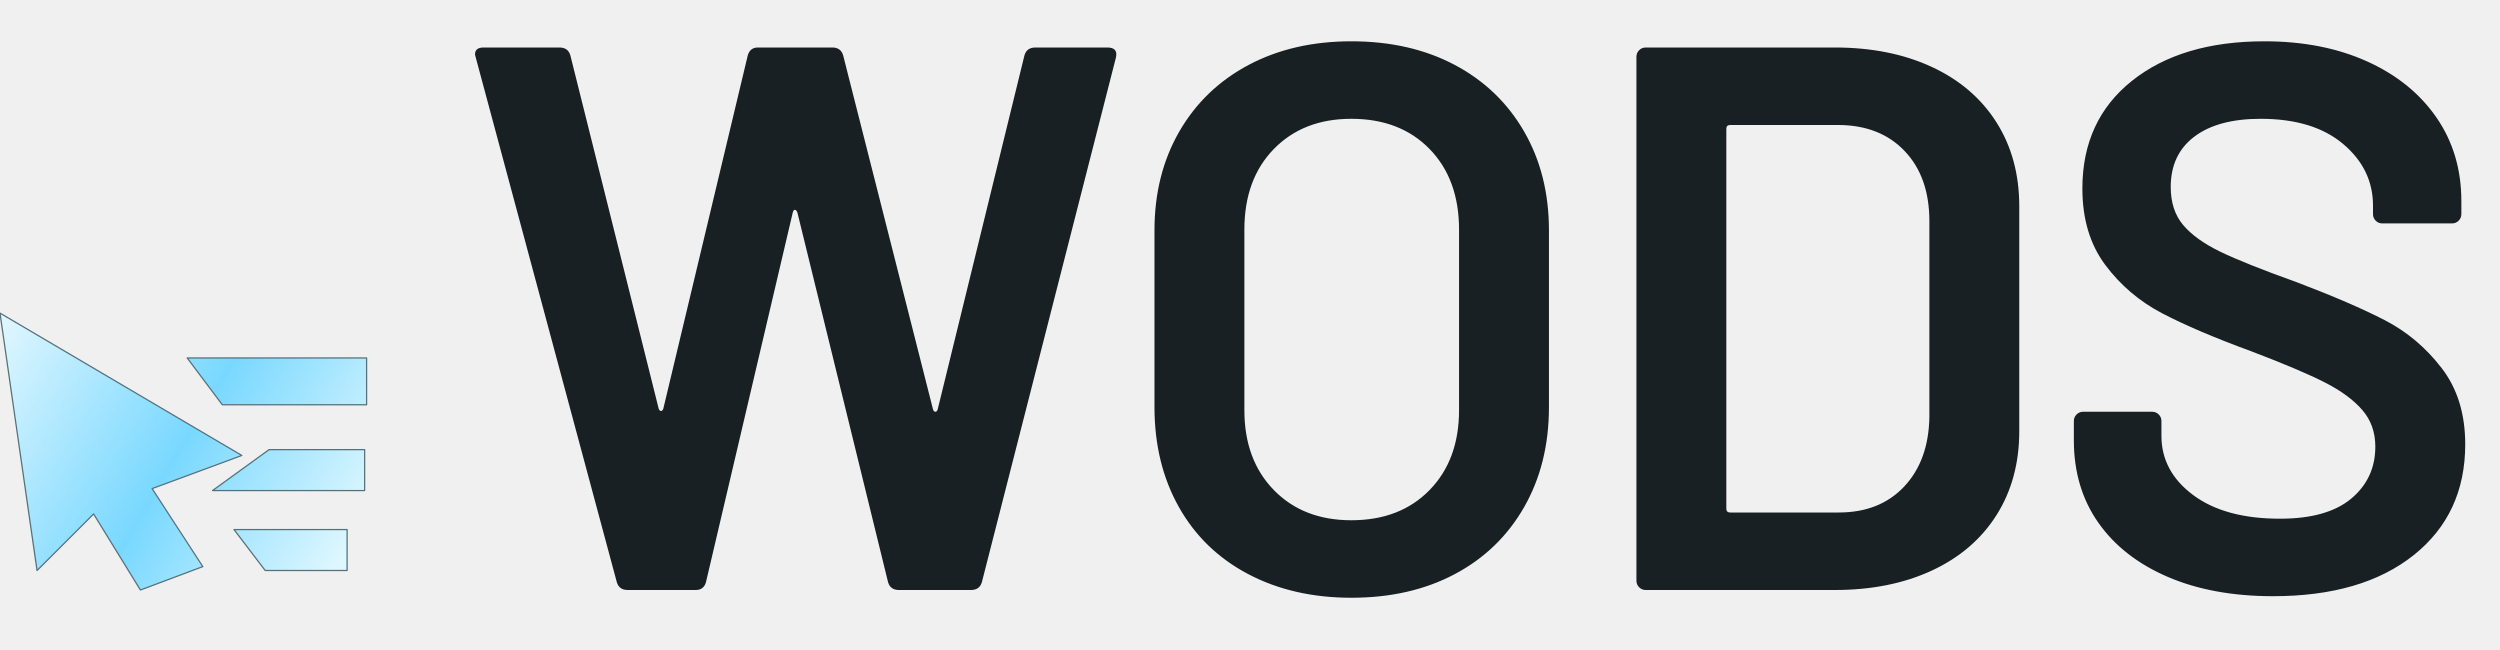
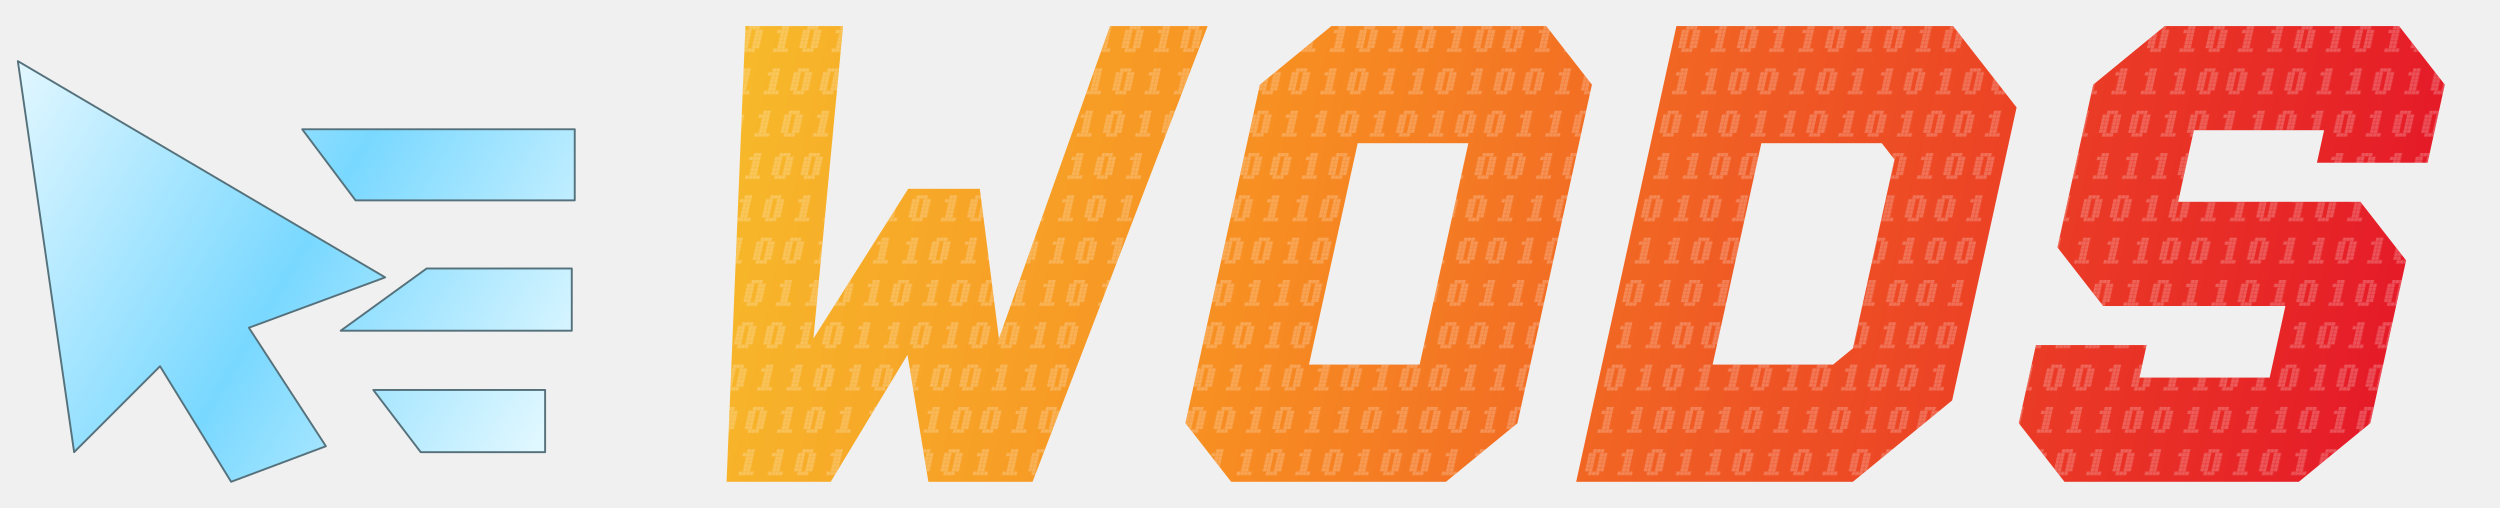
- <svg xmlns="http://www.w3.org/2000/svg" width="1000" height="260" viewBox="0 0 1000 260" fill="none">
+ <svg xmlns="http://www.w3.org/2000/svg" width="768" height="156" viewBox="0 0 768 156" fill="none">
  <defs>
    <linearGradient id="wods-original" x1="18" y1="20" x2="210" y2="134" gradientUnits="userSpaceOnUse">
-       <stop offset="0" stop-color="#E9F9FF" />
-       <stop offset=".55" stop-color="#79D8FF" />
-       <stop offset="1" stop-color="#DFF7FF" />
+       <stop offset="0" stop-color="#e9f9ff" />
+       <stop offset=".55" stop-color="#79d8ff" />
+       <stop offset="1" stop-color="#dff7ff" />
    </linearGradient>
+     <linearGradient id="wods-lettering" x1="0" y1="70" x2="526" y2="70" gradientUnits="userSpaceOnUse">
+       <stop offset="0" stop-color="#f7b92b" />
+       <stop offset=".34" stop-color="#f78c22" />
+       <stop offset=".66" stop-color="#ee5124" />
+       <stop offset="1" stop-color="#e51b28" />
+     </linearGradient>
+     <pattern id="wods-binary" width="144" height="26" patternUnits="userSpaceOnUse">
+       <path fill="#fff" fill-opacity=".23" d="M1.15 0.00h1.05v1.05h-1.05zM2.30 0.00h1.05v1.05h-1.05zM3.45 0.00h1.05v1.05h-1.05zM0.00 1.15h1.05v1.05h-1.05zM1.15 1.15h1.05v1.05h-1.05zM3.45 1.15h1.05v1.05h-1.05zM4.60 1.15h1.05v1.05h-1.05zM0.00 2.30h1.05v1.05h-1.05zM1.15 2.30h1.05v1.05h-1.05zM3.45 2.30h1.05v1.05h-1.05zM4.60 2.30h1.05v1.05h-1.05zM0.00 3.45h1.05v1.05h-1.05zM1.15 3.45h1.05v1.05h-1.05zM3.45 3.45h1.05v1.05h-1.05zM4.60 3.45h1.05v1.05h-1.05zM0.00 4.60h1.05v1.05h-1.05zM1.15 4.60h1.05v1.05h-1.05zM3.45 4.60h1.05v1.05h-1.05zM4.60 4.60h1.05v1.05h-1.05zM0.00 5.75h1.05v1.05h-1.05zM1.15 5.75h1.05v1.05h-1.05zM3.45 5.75h1.05v1.05h-1.05zM4.60 5.75h1.05v1.05h-1.05zM1.15 6.90h1.05v1.05h-1.05zM2.30 6.90h1.05v1.05h-1.05zM3.45 6.90h1.05v1.05h-1.05zM11.30 0.00h1.05v1.05h-1.05zM12.45 0.00h1.05v1.05h-1.05zM10.15 1.15h1.05v1.05h-1.05zM11.30 1.15h1.05v1.05h-1.05zM12.45 1.15h1.05v1.05h-1.05zM11.30 2.30h1.05v1.05h-1.05zM12.45 2.30h1.05v1.05h-1.05zM11.30 3.45h1.05v1.05h-1.05zM12.45 3.45h1.05v1.05h-1.05zM11.30 4.60h1.05v1.05h-1.05zM12.45 4.60h1.05v1.05h-1.05zM11.30 5.75h1.05v1.05h-1.05zM12.45 5.75h1.05v1.05h-1.05zM10.15 6.90h1.05v1.05h-1.05zM11.30 6.90h1.05v1.05h-1.05zM12.45 6.90h1.05v1.05h-1.05zM13.60 6.90h1.05v1.05h-1.05zM19.15 0.00h1.05v1.05h-1.05zM20.30 0.00h1.05v1.05h-1.05zM21.45 0.00h1.05v1.05h-1.05zM18.00 1.15h1.05v1.05h-1.05zM19.15 1.15h1.05v1.05h-1.05zM21.45 1.15h1.05v1.05h-1.05zM22.60 1.15h1.05v1.05h-1.05zM18.00 2.30h1.05v1.05h-1.05zM19.15 2.30h1.05v1.05h-1.05zM21.45 2.30h1.05v1.05h-1.05zM22.60 2.30h1.05v1.05h-1.05zM18.00 3.45h1.05v1.05h-1.05zM19.15 3.45h1.05v1.05h-1.05zM21.45 3.45h1.05v1.05h-1.05zM22.60 3.45h1.05v1.05h-1.05zM18.00 4.60h1.05v1.05h-1.05zM19.15 4.60h1.05v1.05h-1.05zM21.45 4.60h1.05v1.05h-1.05zM22.60 4.60h1.05v1.05h-1.05zM18.00 5.75h1.05v1.05h-1.05zM19.15 5.75h1.05v1.05h-1.05zM21.45 5.75h1.05v1.05h-1.05zM22.60 5.75h1.05v1.05h-1.05zM19.15 6.90h1.05v1.05h-1.05zM20.30 6.90h1.05v1.05h-1.05zM21.45 6.90h1.05v1.05h-1.05zM29.30 0.00h1.05v1.05h-1.05zM30.45 0.00h1.05v1.05h-1.05zM28.15 1.15h1.05v1.05h-1.05zM29.30 1.15h1.05v1.05h-1.05zM30.45 1.15h1.05v1.05h-1.05zM29.30 2.30h1.05v1.05h-1.05zM30.45 2.30h1.05v1.05h-1.05zM29.30 3.45h1.05v1.05h-1.05zM30.45 3.45h1.05v1.05h-1.05zM29.30 4.60h1.05v1.05h-1.05zM30.45 4.60h1.05v1.05h-1.05zM29.30 5.75h1.05v1.05h-1.05zM30.45 5.75h1.05v1.05h-1.05zM28.15 6.90h1.05v1.05h-1.05zM29.30 6.90h1.05v1.05h-1.05zM30.45 6.90h1.05v1.05h-1.05zM31.60 6.90h1.05v1.05h-1.05zM38.30 0.00h1.05v1.05h-1.05zM39.45 0.00h1.05v1.05h-1.05zM37.15 1.15h1.05v1.05h-1.05zM38.30 1.15h1.05v1.05h-1.05zM39.45 1.15h1.05v1.05h-1.05zM38.30 2.30h1.05v1.05h-1.05zM39.45 2.30h1.05v1.05h-1.05zM38.30 3.45h1.05v1.05h-1.05zM39.45 3.45h1.05v1.05h-1.05zM38.30 4.60h1.05v1.05h-1.05zM39.45 4.60h1.05v1.05h-1.05zM38.30 5.75h1.05v1.05h-1.05zM39.45 5.75h1.05v1.05h-1.05zM37.15 6.90h1.05v1.05h-1.05zM38.30 6.90h1.05v1.05h-1.05zM39.45 6.90h1.05v1.05h-1.05zM40.60 6.90h1.05v1.05h-1.05zM46.15 0.00h1.05v1.05h-1.05zM47.30 0.00h1.05v1.05h-1.05zM48.45 0.00h1.05v1.05h-1.05zM45.00 1.15h1.05v1.05h-1.05zM46.15 1.15h1.05v1.05h-1.05zM48.45 1.15h1.05v1.05h-1.05zM49.60 1.15h1.05v1.05h-1.05zM45.00 2.30h1.05v1.05h-1.05zM46.15 2.30h1.05v1.05h-1.05zM48.45 2.30h1.05v1.05h-1.05zM49.60 2.30h1.05v1.05h-1.05zM45.00 3.45h1.05v1.05h-1.05zM46.15 3.45h1.05v1.05h-1.05zM48.45 3.45h1.05v1.05h-1.05zM49.60 3.45h1.05v1.05h-1.05zM45.00 4.60h1.05v1.05h-1.05zM46.15 4.60h1.05v1.05h-1.05zM48.45 4.60h1.05v1.05h-1.05zM49.60 4.60h1.05v1.05h-1.05zM45.00 5.75h1.05v1.05h-1.05zM46.15 5.75h1.05v1.05h-1.05zM48.45 5.75h1.05v1.05h-1.05zM49.60 5.75h1.05v1.05h-1.05zM46.15 6.90h1.05v1.05h-1.05zM47.30 6.90h1.05v1.05h-1.05zM48.45 6.90h1.05v1.05h-1.05zM56.30 0.00h1.05v1.05h-1.05zM57.45 0.00h1.05v1.05h-1.05zM55.15 1.15h1.05v1.05h-1.05zM56.30 1.15h1.05v1.05h-1.05zM57.45 1.15h1.05v1.05h-1.05zM56.30 2.30h1.05v1.05h-1.05zM57.45 2.30h1.05v1.05h-1.05zM56.30 3.45h1.05v1.05h-1.05zM57.45 3.45h1.05v1.05h-1.05zM56.30 4.60h1.05v1.05h-1.05zM57.45 4.60h1.05v1.05h-1.05zM56.30 5.75h1.05v1.05h-1.05zM57.45 5.75h1.05v1.05h-1.05zM55.15 6.90h1.05v1.05h-1.05zM56.30 6.90h1.05v1.05h-1.05zM57.45 6.90h1.05v1.05h-1.05zM58.60 6.90h1.05v1.05h-1.05zM64.15 0.00h1.05v1.05h-1.05zM65.30 0.00h1.05v1.05h-1.05zM66.45 0.00h1.05v1.05h-1.05zM63.00 1.15h1.05v1.05h-1.05zM64.15 1.15h1.05v1.05h-1.05zM66.45 1.15h1.05v1.05h-1.05zM67.60 1.15h1.05v1.05h-1.05zM63.00 2.30h1.05v1.05h-1.05zM64.15 2.30h1.05v1.05h-1.05zM66.45 2.30h1.05v1.05h-1.05zM67.60 2.30h1.05v1.05h-1.05zM63.00 3.45h1.05v1.05h-1.05zM64.15 3.45h1.05v1.05h-1.05zM66.45 3.45h1.05v1.05h-1.05zM67.60 3.45h1.05v1.05h-1.05zM63.00 4.60h1.05v1.05h-1.05zM64.15 4.60h1.05v1.05h-1.05zM66.45 4.60h1.05v1.05h-1.05zM67.60 4.60h1.05v1.05h-1.05zM63.00 5.75h1.05v1.05h-1.05zM64.15 5.75h1.05v1.05h-1.05zM66.45 5.75h1.05v1.05h-1.05zM67.60 5.75h1.05v1.05h-1.05zM64.15 6.90h1.05v1.05h-1.05zM65.30 6.90h1.05v1.05h-1.05zM66.45 6.90h1.05v1.05h-1.05zM74.30 0.00h1.05v1.05h-1.05zM75.45 0.00h1.05v1.05h-1.05zM73.15 1.15h1.05v1.05h-1.05zM74.30 1.15h1.05v1.05h-1.05zM75.45 1.15h1.05v1.05h-1.05zM74.30 2.30h1.05v1.05h-1.05zM75.45 2.30h1.05v1.05h-1.05zM74.30 3.45h1.05v1.05h-1.05zM75.45 3.45h1.05v1.05h-1.05zM74.30 4.60h1.05v1.05h-1.05zM75.45 4.60h1.05v1.05h-1.05zM74.30 5.75h1.05v1.05h-1.05zM75.45 5.75h1.05v1.05h-1.05zM73.15 6.90h1.05v1.05h-1.05zM74.30 6.90h1.05v1.05h-1.05zM75.45 6.90h1.05v1.05h-1.05zM76.60 6.90h1.05v1.05h-1.05zM82.15 0.00h1.05v1.05h-1.05zM83.30 0.00h1.05v1.05h-1.05zM84.45 0.00h1.05v1.05h-1.05zM81.00 1.15h1.05v1.05h-1.05zM82.15 1.15h1.05v1.05h-1.05zM84.45 1.15h1.05v1.05h-1.05zM85.60 1.15h1.05v1.05h-1.05zM81.00 2.30h1.05v1.05h-1.05zM82.15 2.30h1.05v1.05h-1.05zM84.45 2.30h1.05v1.05h-1.05zM85.60 2.30h1.05v1.05h-1.05zM81.00 3.45h1.05v1.05h-1.05zM82.15 3.45h1.05v1.05h-1.05zM84.45 3.45h1.05v1.05h-1.05zM85.60 3.45h1.05v1.05h-1.05zM81.00 4.60h1.05v1.05h-1.05zM82.15 4.60h1.05v1.05h-1.05zM84.45 4.60h1.05v1.05h-1.05zM85.60 4.60h1.05v1.05h-1.05zM81.00 5.75h1.05v1.05h-1.05zM82.15 5.75h1.05v1.05h-1.05zM84.45 5.75h1.05v1.05h-1.05zM85.60 5.75h1.05v1.05h-1.05zM82.15 6.90h1.05v1.05h-1.05zM83.30 6.90h1.05v1.05h-1.05zM84.45 6.90h1.05v1.05h-1.05zM91.15 0.00h1.05v1.05h-1.05zM92.30 0.00h1.05v1.05h-1.05zM93.45 0.00h1.05v1.05h-1.05zM90.00 1.15h1.05v1.05h-1.05zM91.15 1.15h1.05v1.05h-1.05zM93.45 1.15h1.05v1.05h-1.05zM94.60 1.15h1.05v1.05h-1.05zM90.00 2.30h1.05v1.05h-1.05zM91.15 2.30h1.05v1.05h-1.05zM93.45 2.30h1.05v1.05h-1.05zM94.60 2.30h1.05v1.05h-1.05zM90.00 3.45h1.05v1.05h-1.05zM91.15 3.45h1.05v1.05h-1.05zM93.45 3.45h1.05v1.05h-1.05zM94.60 3.45h1.05v1.05h-1.05zM90.00 4.60h1.05v1.05h-1.05zM91.15 4.60h1.05v1.05h-1.05zM93.45 4.60h1.05v1.05h-1.05zM94.60 4.60h1.05v1.05h-1.05zM90.00 5.75h1.05v1.05h-1.05zM91.15 5.75h1.05v1.05h-1.05zM93.45 5.75h1.05v1.05h-1.05zM94.60 5.75h1.05v1.05h-1.05zM91.15 6.90h1.05v1.05h-1.05zM92.30 6.90h1.05v1.05h-1.05zM93.45 6.90h1.05v1.05h-1.05zM101.30 0.00h1.05v1.05h-1.05zM102.45 0.00h1.05v1.05h-1.05zM100.15 1.15h1.05v1.05h-1.05zM101.30 1.15h1.05v1.05h-1.05zM102.45 1.15h1.05v1.05h-1.05zM101.30 2.30h1.05v1.05h-1.05zM102.45 2.30h1.05v1.05h-1.05zM101.30 3.45h1.05v1.05h-1.05zM102.45 3.45h1.05v1.05h-1.05zM101.30 4.60h1.05v1.05h-1.05zM102.45 4.60h1.05v1.05h-1.05zM101.30 5.75h1.05v1.05h-1.05zM102.45 5.75h1.05v1.05h-1.05zM100.15 6.90h1.05v1.05h-1.05zM101.30 6.90h1.05v1.05h-1.05zM102.45 6.90h1.05v1.05h-1.05zM103.60 6.90h1.05v1.05h-1.05zM110.30 0.00h1.05v1.05h-1.05zM111.45 0.00h1.05v1.05h-1.05zM109.15 1.15h1.05v1.05h-1.05zM110.30 1.15h1.05v1.05h-1.05zM111.45 1.15h1.05v1.05h-1.05zM110.30 2.30h1.05v1.05h-1.05zM111.45 2.30h1.05v1.05h-1.05zM110.30 3.45h1.05v1.05h-1.05zM111.45 3.45h1.05v1.05h-1.05zM110.30 4.60h1.05v1.05h-1.05zM111.45 4.60h1.05v1.05h-1.05zM110.30 5.75h1.05v1.05h-1.05zM111.45 5.75h1.05v1.05h-1.05zM109.15 6.90h1.05v1.05h-1.05zM110.30 6.90h1.05v1.05h-1.05zM111.45 6.90h1.05v1.05h-1.05zM112.60 6.90h1.05v1.05h-1.05zM118.15 0.00h1.05v1.05h-1.05zM119.30 0.00h1.05v1.05h-1.05zM120.45 0.00h1.05v1.05h-1.05zM117.00 1.15h1.05v1.05h-1.05zM118.15 1.15h1.05v1.05h-1.05zM120.45 1.15h1.05v1.05h-1.05zM121.60 1.15h1.05v1.05h-1.05zM117.00 2.30h1.05v1.05h-1.05zM118.15 2.30h1.05v1.05h-1.05zM120.45 2.30h1.05v1.05h-1.05zM121.60 2.30h1.05v1.05h-1.05zM117.00 3.45h1.05v1.05h-1.05zM118.15 3.45h1.05v1.05h-1.05zM120.45 3.45h1.05v1.05h-1.05zM121.60 3.45h1.05v1.05h-1.05zM117.00 4.60h1.05v1.05h-1.05zM118.15 4.60h1.05v1.05h-1.05zM120.45 4.60h1.05v1.05h-1.05zM121.60 4.60h1.05v1.05h-1.05zM117.00 5.75h1.05v1.05h-1.05zM118.15 5.75h1.05v1.05h-1.05zM120.45 5.75h1.05v1.05h-1.05zM121.60 5.75h1.05v1.05h-1.05zM118.15 6.90h1.05v1.05h-1.05zM119.30 6.90h1.05v1.05h-1.05zM120.45 6.90h1.05v1.05h-1.05zM128.30 0.00h1.05v1.05h-1.05zM129.45 0.00h1.05v1.05h-1.05zM127.15 1.15h1.05v1.05h-1.05zM128.30 1.15h1.05v1.05h-1.05zM129.45 1.15h1.05v1.05h-1.05zM128.30 2.30h1.05v1.05h-1.05zM129.45 2.30h1.05v1.05h-1.05zM128.30 3.45h1.05v1.05h-1.05zM129.45 3.45h1.05v1.05h-1.05zM128.30 4.60h1.05v1.05h-1.05zM129.45 4.60h1.05v1.05h-1.05zM128.30 5.75h1.05v1.05h-1.05zM129.45 5.75h1.05v1.05h-1.05zM127.15 6.90h1.05v1.05h-1.05zM128.30 6.90h1.05v1.05h-1.05zM129.45 6.90h1.05v1.05h-1.05zM130.60 6.90h1.05v1.05h-1.05zM136.15 0.00h1.05v1.05h-1.05zM137.30 0.00h1.05v1.05h-1.05zM138.45 0.00h1.05v1.05h-1.05zM135.00 1.15h1.05v1.05h-1.05zM136.15 1.15h1.05v1.05h-1.05zM138.45 1.15h1.05v1.05h-1.05zM139.60 1.15h1.05v1.05h-1.05zM135.00 2.30h1.05v1.05h-1.05zM136.15 2.30h1.05v1.05h-1.05zM138.45 2.30h1.05v1.05h-1.05zM139.60 2.30h1.05v1.05h-1.05zM135.00 3.45h1.05v1.05h-1.05zM136.15 3.45h1.05v1.05h-1.05zM138.45 3.45h1.05v1.05h-1.05zM139.60 3.45h1.05v1.05h-1.05zM135.00 4.60h1.05v1.05h-1.05zM136.15 4.60h1.05v1.05h-1.05zM138.45 4.60h1.05v1.05h-1.05zM139.60 4.60h1.05v1.05h-1.05zM135.00 5.75h1.05v1.05h-1.05zM136.15 5.75h1.05v1.05h-1.05zM138.45 5.75h1.05v1.05h-1.05zM139.60 5.75h1.05v1.05h-1.05zM136.15 6.90h1.05v1.05h-1.05zM137.30 6.90h1.05v1.05h-1.05zM138.45 6.90h1.05v1.05h-1.05zM2.30 13.00h1.05v1.05h-1.05zM3.45 13.00h1.05v1.05h-1.05zM1.15 14.15h1.05v1.05h-1.05zM2.30 14.15h1.05v1.05h-1.05zM3.45 14.15h1.05v1.05h-1.05zM2.30 15.30h1.05v1.05h-1.05zM3.45 15.30h1.05v1.05h-1.05zM2.30 16.45h1.05v1.05h-1.05zM3.45 16.45h1.05v1.05h-1.05zM2.30 17.60h1.05v1.05h-1.05zM3.45 17.60h1.05v1.05h-1.05zM2.30 18.75h1.05v1.05h-1.05zM3.45 18.75h1.05v1.05h-1.05zM1.15 19.90h1.05v1.05h-1.05zM2.30 19.90h1.05v1.05h-1.05zM3.45 19.90h1.05v1.05h-1.05zM4.60 19.90h1.05v1.05h-1.05zM11.30 13.00h1.05v1.05h-1.05zM12.45 13.00h1.05v1.05h-1.05zM10.15 14.15h1.05v1.05h-1.05zM11.30 14.15h1.05v1.05h-1.05zM12.45 14.15h1.05v1.05h-1.05zM11.30 15.30h1.05v1.05h-1.05zM12.45 15.30h1.05v1.05h-1.05zM11.30 16.45h1.05v1.05h-1.05zM12.45 16.45h1.05v1.05h-1.05zM11.30 17.60h1.05v1.05h-1.05zM12.45 17.60h1.05v1.05h-1.05zM11.30 18.75h1.05v1.05h-1.05zM12.45 18.75h1.05v1.05h-1.05zM10.15 19.90h1.05v1.05h-1.05zM11.30 19.90h1.05v1.05h-1.05zM12.45 19.90h1.05v1.05h-1.05zM13.60 19.90h1.05v1.05h-1.05zM19.15 13.00h1.05v1.05h-1.05zM20.30 13.00h1.05v1.05h-1.05zM21.45 13.00h1.05v1.05h-1.05zM18.00 14.15h1.05v1.05h-1.05zM19.15 14.15h1.05v1.05h-1.05zM21.45 14.15h1.05v1.05h-1.05zM22.60 14.15h1.05v1.05h-1.05zM18.00 15.30h1.05v1.05h-1.05zM19.15 15.30h1.05v1.05h-1.05zM21.45 15.30h1.05v1.05h-1.05zM22.60 15.30h1.05v1.05h-1.05zM18.00 16.45h1.05v1.05h-1.05zM19.15 16.45h1.05v1.05h-1.05zM21.45 16.45h1.05v1.05h-1.05zM22.60 16.45h1.05v1.05h-1.05zM18.00 17.60h1.05v1.05h-1.05zM19.15 17.60h1.05v1.05h-1.05zM21.45 17.60h1.05v1.05h-1.05zM22.60 17.60h1.05v1.05h-1.05zM18.00 18.75h1.05v1.05h-1.05zM19.15 18.75h1.05v1.05h-1.05zM21.45 18.75h1.05v1.05h-1.05zM22.60 18.75h1.05v1.05h-1.05zM19.15 19.90h1.05v1.05h-1.05zM20.30 19.90h1.05v1.05h-1.05zM21.45 19.90h1.05v1.05h-1.05zM28.15 13.00h1.05v1.05h-1.05zM29.30 13.00h1.05v1.05h-1.05zM30.45 13.00h1.05v1.05h-1.05zM27.00 14.15h1.05v1.05h-1.05zM28.15 14.15h1.05v1.05h-1.05zM30.45 14.15h1.05v1.05h-1.05zM31.60 14.15h1.05v1.05h-1.05zM27.00 15.30h1.05v1.05h-1.05zM28.15 15.30h1.05v1.05h-1.05zM30.45 15.30h1.05v1.05h-1.05zM31.60 15.30h1.05v1.05h-1.05zM27.00 16.45h1.05v1.05h-1.05zM28.15 16.45h1.05v1.05h-1.05zM30.45 16.45h1.05v1.05h-1.05zM31.60 16.45h1.05v1.05h-1.05zM27.00 17.60h1.05v1.05h-1.05zM28.15 17.60h1.05v1.05h-1.05zM30.45 17.60h1.05v1.05h-1.05zM31.60 17.60h1.05v1.05h-1.05zM27.00 18.75h1.05v1.05h-1.05zM28.15 18.75h1.05v1.05h-1.05zM30.45 18.75h1.05v1.05h-1.05zM31.60 18.75h1.05v1.05h-1.05zM28.15 19.90h1.05v1.05h-1.05zM29.30 19.90h1.05v1.05h-1.05zM30.45 19.90h1.05v1.05h-1.05zM38.30 13.00h1.05v1.05h-1.05zM39.45 13.00h1.05v1.05h-1.05zM37.15 14.15h1.05v1.05h-1.05zM38.30 14.15h1.05v1.05h-1.05zM39.45 14.15h1.05v1.05h-1.05zM38.30 15.30h1.05v1.05h-1.05zM39.45 15.30h1.05v1.05h-1.05zM38.30 16.45h1.05v1.05h-1.05zM39.45 16.45h1.05v1.05h-1.05zM38.30 17.60h1.05v1.05h-1.05zM39.45 17.60h1.05v1.05h-1.05zM38.30 18.75h1.05v1.05h-1.05zM39.45 18.75h1.05v1.05h-1.05zM37.15 19.90h1.05v1.05h-1.05zM38.30 19.90h1.05v1.05h-1.05zM39.45 19.90h1.05v1.05h-1.05zM40.60 19.90h1.05v1.05h-1.05zM46.15 13.00h1.05v1.05h-1.05zM47.30 13.00h1.05v1.05h-1.05zM48.45 13.00h1.05v1.05h-1.05zM45.00 14.15h1.05v1.05h-1.05zM46.15 14.15h1.05v1.05h-1.05zM48.45 14.15h1.05v1.05h-1.05zM49.60 14.15h1.05v1.05h-1.05zM45.00 15.30h1.05v1.05h-1.05zM46.15 15.30h1.05v1.05h-1.05zM48.45 15.30h1.05v1.05h-1.05zM49.60 15.30h1.05v1.05h-1.05zM45.00 16.45h1.05v1.05h-1.05zM46.15 16.45h1.05v1.05h-1.05zM48.45 16.45h1.05v1.05h-1.05zM49.60 16.45h1.05v1.05h-1.05zM45.00 17.60h1.05v1.05h-1.05zM46.15 17.60h1.05v1.05h-1.05zM48.45 17.60h1.05v1.05h-1.05zM49.60 17.60h1.05v1.05h-1.05zM45.00 18.75h1.05v1.05h-1.05zM46.15 18.75h1.05v1.05h-1.05zM48.45 18.75h1.05v1.05h-1.05zM49.60 18.75h1.05v1.05h-1.05zM46.15 19.90h1.05v1.05h-1.05zM47.30 19.90h1.05v1.05h-1.05zM48.45 19.90h1.05v1.05h-1.05zM56.30 13.00h1.05v1.05h-1.05zM57.45 13.00h1.05v1.05h-1.05zM55.15 14.15h1.05v1.05h-1.05zM56.30 14.15h1.05v1.05h-1.05zM57.45 14.15h1.05v1.05h-1.05zM56.30 15.30h1.05v1.05h-1.05zM57.45 15.30h1.05v1.05h-1.05zM56.30 16.45h1.05v1.05h-1.05zM57.45 16.45h1.05v1.05h-1.05zM56.30 17.60h1.05v1.05h-1.05zM57.45 17.60h1.05v1.05h-1.05zM56.30 18.75h1.05v1.05h-1.05zM57.45 18.75h1.05v1.05h-1.05zM55.15 19.90h1.05v1.05h-1.05zM56.30 19.90h1.05v1.05h-1.05zM57.45 19.90h1.05v1.05h-1.05zM58.60 19.90h1.05v1.05h-1.05zM65.30 13.00h1.05v1.05h-1.05zM66.45 13.00h1.05v1.05h-1.05zM64.15 14.15h1.05v1.05h-1.05zM65.30 14.15h1.05v1.05h-1.05zM66.45 14.15h1.05v1.05h-1.05zM65.30 15.30h1.05v1.05h-1.05zM66.45 15.30h1.05v1.05h-1.05zM65.30 16.45h1.05v1.05h-1.05zM66.45 16.45h1.05v1.05h-1.05zM65.30 17.60h1.05v1.05h-1.05zM66.45 17.60h1.05v1.05h-1.05zM65.30 18.75h1.05v1.05h-1.05zM66.45 18.75h1.05v1.05h-1.05zM64.15 19.90h1.05v1.05h-1.05zM65.30 19.90h1.05v1.05h-1.05zM66.45 19.90h1.05v1.05h-1.05zM67.60 19.90h1.05v1.05h-1.05zM73.15 13.00h1.05v1.05h-1.05zM74.30 13.00h1.05v1.05h-1.05zM75.45 13.00h1.05v1.05h-1.05zM72.00 14.15h1.05v1.05h-1.05zM73.15 14.15h1.05v1.05h-1.05zM75.45 14.15h1.05v1.05h-1.05zM76.60 14.15h1.05v1.05h-1.05zM72.00 15.30h1.05v1.05h-1.05zM73.15 15.30h1.05v1.05h-1.05zM75.45 15.30h1.05v1.05h-1.05zM76.60 15.30h1.05v1.05h-1.05zM72.00 16.45h1.05v1.05h-1.05zM73.15 16.45h1.05v1.05h-1.05zM75.45 16.45h1.05v1.05h-1.05zM76.60 16.45h1.05v1.05h-1.05zM72.00 17.60h1.05v1.05h-1.05zM73.15 17.60h1.05v1.05h-1.05zM75.45 17.60h1.05v1.05h-1.05zM76.60 17.60h1.05v1.05h-1.05zM72.00 18.75h1.05v1.05h-1.05zM73.15 18.75h1.05v1.05h-1.05zM75.45 18.75h1.05v1.05h-1.05zM76.60 18.75h1.05v1.05h-1.05zM73.15 19.90h1.05v1.05h-1.05zM74.30 19.90h1.05v1.05h-1.05zM75.45 19.90h1.05v1.05h-1.05zM83.30 13.00h1.05v1.05h-1.05zM84.45 13.00h1.05v1.05h-1.05zM82.15 14.15h1.05v1.05h-1.05zM83.30 14.15h1.05v1.05h-1.05zM84.45 14.15h1.05v1.05h-1.05zM83.30 15.30h1.05v1.05h-1.05zM84.45 15.30h1.05v1.05h-1.05zM83.30 16.45h1.05v1.05h-1.05zM84.45 16.45h1.05v1.05h-1.05zM83.30 17.60h1.05v1.05h-1.05zM84.45 17.60h1.05v1.05h-1.05zM83.30 18.75h1.05v1.05h-1.05zM84.45 18.75h1.05v1.05h-1.05zM82.15 19.90h1.05v1.05h-1.05zM83.30 19.90h1.05v1.05h-1.05zM84.45 19.90h1.05v1.05h-1.05zM85.60 19.90h1.05v1.05h-1.05zM91.15 13.00h1.05v1.05h-1.05zM92.30 13.00h1.05v1.05h-1.05zM93.45 13.00h1.05v1.05h-1.05zM90.00 14.15h1.05v1.05h-1.05zM91.15 14.15h1.05v1.05h-1.05zM93.45 14.15h1.05v1.05h-1.05zM94.60 14.15h1.05v1.05h-1.05zM90.00 15.30h1.05v1.05h-1.05zM91.15 15.30h1.05v1.05h-1.05zM93.45 15.30h1.05v1.05h-1.05zM94.60 15.30h1.05v1.05h-1.05zM90.00 16.45h1.05v1.05h-1.05zM91.15 16.45h1.05v1.05h-1.05zM93.45 16.45h1.05v1.05h-1.05zM94.60 16.45h1.05v1.05h-1.05zM90.00 17.60h1.05v1.05h-1.05zM91.15 17.60h1.05v1.05h-1.05zM93.45 17.60h1.05v1.05h-1.05zM94.60 17.60h1.05v1.05h-1.05zM90.00 18.75h1.05v1.05h-1.05zM91.15 18.75h1.05v1.05h-1.05zM93.45 18.75h1.05v1.05h-1.05zM94.60 18.75h1.05v1.05h-1.05zM91.15 19.90h1.05v1.05h-1.05zM92.30 19.90h1.05v1.05h-1.05zM93.45 19.90h1.05v1.05h-1.05zM100.15 13.00h1.05v1.05h-1.05zM101.30 13.00h1.05v1.05h-1.05zM102.45 13.00h1.05v1.05h-1.05zM99.00 14.15h1.05v1.05h-1.05zM100.15 14.15h1.05v1.05h-1.05zM102.45 14.15h1.05v1.05h-1.05zM103.60 14.15h1.05v1.05h-1.05zM99.00 15.30h1.05v1.05h-1.05zM100.15 15.30h1.05v1.05h-1.05zM102.45 15.30h1.05v1.05h-1.05zM103.60 15.30h1.05v1.05h-1.05zM99.00 16.45h1.05v1.05h-1.05zM100.15 16.45h1.05v1.05h-1.05zM102.45 16.45h1.05v1.05h-1.05zM103.60 16.45h1.05v1.05h-1.05zM99.00 17.60h1.05v1.05h-1.05zM100.15 17.60h1.05v1.05h-1.05zM102.45 17.60h1.05v1.05h-1.05zM103.60 17.60h1.05v1.05h-1.05zM99.00 18.75h1.05v1.05h-1.05zM100.15 18.75h1.05v1.05h-1.05zM102.45 18.75h1.05v1.05h-1.05zM103.60 18.75h1.05v1.05h-1.05zM100.15 19.90h1.05v1.05h-1.05zM101.30 19.90h1.05v1.05h-1.05zM102.45 19.90h1.05v1.05h-1.05zM110.30 13.00h1.05v1.05h-1.05zM111.45 13.00h1.05v1.05h-1.05zM109.15 14.15h1.05v1.05h-1.05zM110.30 14.15h1.05v1.05h-1.05zM111.45 14.15h1.05v1.05h-1.05zM110.30 15.30h1.05v1.05h-1.05zM111.45 15.30h1.05v1.05h-1.05zM110.30 16.45h1.05v1.05h-1.05zM111.45 16.45h1.05v1.05h-1.05zM110.30 17.60h1.05v1.05h-1.05zM111.45 17.60h1.05v1.05h-1.05zM110.30 18.75h1.05v1.05h-1.05zM111.45 18.75h1.05v1.05h-1.05zM109.15 19.90h1.05v1.05h-1.05zM110.30 19.90h1.05v1.05h-1.05zM111.45 19.90h1.05v1.05h-1.05zM112.60 19.90h1.05v1.05h-1.05zM118.15 13.00h1.05v1.05h-1.05zM119.30 13.00h1.05v1.05h-1.05zM120.45 13.00h1.05v1.05h-1.05zM117.00 14.15h1.05v1.05h-1.05zM118.15 14.15h1.05v1.05h-1.05zM120.45 14.15h1.05v1.05h-1.05zM121.60 14.15h1.05v1.05h-1.05zM117.00 15.30h1.05v1.05h-1.05zM118.15 15.30h1.05v1.05h-1.05zM120.45 15.30h1.05v1.05h-1.05zM121.60 15.30h1.05v1.05h-1.05zM117.00 16.45h1.05v1.05h-1.05zM118.15 16.45h1.05v1.05h-1.05zM120.45 16.45h1.05v1.05h-1.05zM121.60 16.45h1.05v1.05h-1.05zM117.00 17.60h1.05v1.05h-1.05zM118.15 17.60h1.05v1.05h-1.05zM120.45 17.60h1.05v1.05h-1.05zM121.60 17.60h1.05v1.05h-1.05zM117.00 18.75h1.05v1.05h-1.05zM118.15 18.75h1.05v1.05h-1.05zM120.45 18.75h1.05v1.05h-1.05zM121.60 18.75h1.05v1.05h-1.05zM118.15 19.90h1.05v1.05h-1.05zM119.30 19.90h1.05v1.05h-1.05zM120.45 19.90h1.05v1.05h-1.05zM128.30 13.00h1.05v1.05h-1.05zM129.45 13.00h1.05v1.05h-1.05zM127.15 14.15h1.05v1.05h-1.05zM128.30 14.15h1.05v1.05h-1.05zM129.45 14.15h1.05v1.05h-1.05zM128.30 15.30h1.05v1.05h-1.05zM129.45 15.30h1.05v1.05h-1.05zM128.30 16.45h1.05v1.05h-1.05zM129.45 16.45h1.05v1.05h-1.05zM128.30 17.60h1.05v1.05h-1.05zM129.45 17.60h1.05v1.05h-1.05zM128.30 18.75h1.05v1.05h-1.05zM129.45 18.75h1.05v1.05h-1.05zM127.15 19.90h1.05v1.05h-1.05zM128.30 19.90h1.05v1.05h-1.05zM129.45 19.90h1.05v1.05h-1.05zM130.60 19.90h1.05v1.05h-1.05zM137.30 13.00h1.05v1.05h-1.05zM138.45 13.00h1.05v1.05h-1.05zM136.15 14.15h1.05v1.05h-1.05zM137.30 14.15h1.05v1.05h-1.05zM138.45 14.15h1.05v1.05h-1.05zM137.30 15.30h1.05v1.05h-1.05zM138.45 15.30h1.05v1.05h-1.05zM137.30 16.45h1.05v1.05h-1.05zM138.45 16.45h1.05v1.05h-1.05zM137.30 17.60h1.05v1.05h-1.05zM138.45 17.60h1.05v1.05h-1.05zM137.30 18.75h1.05v1.05h-1.05zM138.45 18.75h1.05v1.05h-1.05zM136.15 19.90h1.05v1.05h-1.05zM137.30 19.90h1.05v1.05h-1.05zM138.45 19.90h1.05v1.05h-1.05zM139.60 19.90h1.05v1.05h-1.05z" />
+     </pattern>
+     <clipPath id="wods-letters">
+       <path fill-rule="evenodd" clip-rule="evenodd" d="M0 0H30L42 96L61 50H83L99 96L112 0H142L119 140H87L72 101L57 140H25Z" />
+       <path fill-rule="evenodd" clip-rule="evenodd" d="M180 0H246L264 18V122L246 140H180L162 122V18ZM196 36V104H230V36Z" />
+       <path fill-rule="evenodd" clip-rule="evenodd" d="M286 0H371L396 25V115L371 140H286ZM320 36V104H357L362 99V41L357 36Z" />
+       <path fill-rule="evenodd" clip-rule="evenodd" d="M436 0H508L526 18V42H492V32H452V54H508L526 72V122L508 140H436L418 122V98H452V108H492V86H436L418 68V18Z" />
+     </clipPath>
  </defs>
-   <g transform="translate(-21.84 111.2) scale(.78)" fill="url(#wods-original)" stroke="#55717B" stroke-width=".65" stroke-linejoin="round">
+   <g transform="translate(-20 2.4) scale(.91)" fill="url(#wods-original)" stroke="#55717b" stroke-width=".65" stroke-linejoin="round">
    <path d="M28 18 152 91 106 108 132 148 100 160 76 121 47 150z" />
    <path d="M124 41h92v24h-74z" />
    <path d="M166 88h49v21h-78z" />
    <path d="M148 129h58v21h-42z" />
  </g>
-   <path transform="translate(182.25 0)" fill="#182024" d="M68.82 236Q65.41 236 64.48 232.90L64.48 232.90L8.06 23.03L7.75 21.79Q7.75 19 11.16 19L11.16 19L41.54 19Q44.95 19 45.88 22.10L45.88 22.10L81.22 163.46Q81.53 164.39 82.15 164.39Q82.77 164.39 83.08 163.46L83.08 163.46L116.87 22.10Q117.80 19 120.90 19L120.90 19L150.66 19Q154.07 19 155 22.10L155 22.10L190.96 163.77Q191.27 164.70 191.89 164.70Q192.51 164.70 192.82 163.77L192.82 163.77L227.54 22.10Q228.47 19 231.88 19L231.88 19L260.71 19Q265.05 19 264.12 23.03L264.12 23.03L210.49 232.90Q209.56 236 206.15 236L206.15 236L177.32 236Q173.91 236 172.98 232.90L172.98 232.90L136.71 85.03Q136.40 84.10 135.78 83.94Q135.16 83.79 134.85 85.03L134.85 85.03L100.13 232.90Q99.20 236 96.10 236L96.10 236L68.82 236ZM358.28 239.10Q335.03 239.10 317.05 229.65Q299.07 220.19 289.31 202.83Q279.54 185.47 279.54 162.84L279.54 162.84L279.54 92.16Q279.54 69.84 289.46 52.63Q299.38 35.43 317.20 25.97Q335.03 16.52 358.28 16.52L358.28 16.52Q381.84 16.52 399.66 25.97Q417.49 35.43 427.41 52.63Q437.33 69.84 437.33 92.16L437.33 92.16L437.33 162.84Q437.33 185.47 427.41 202.83Q417.49 220.19 399.66 229.65Q381.84 239.10 358.28 239.10L358.28 239.10ZM358.28 208.10Q377.81 208.10 389.59 196.01Q401.37 183.92 401.37 164.08L401.37 164.08L401.37 91.85Q401.37 71.70 389.59 59.61Q377.81 47.52 358.28 47.52L358.28 47.52Q339.06 47.52 327.28 59.61Q315.50 71.70 315.50 91.85L315.50 91.85L315.50 164.08Q315.50 183.92 327.28 196.01Q339.06 208.10 358.28 208.10L358.28 208.10ZM476.04 236Q474.49 236 473.40 234.91Q472.32 233.83 472.32 232.28L472.32 232.28L472.32 22.72Q472.32 21.17 473.40 20.09Q474.49 19 476.04 19L476.04 19L551.68 19Q573.69 19 590.43 26.75Q607.17 34.50 616.32 48.91Q625.46 63.33 625.46 82.55L625.46 82.55L625.46 172.45Q625.46 191.67 616.32 206.09Q607.17 220.50 590.43 228.25Q573.69 236 551.68 236L551.68 236L476.04 236ZM508.28 203.45Q508.28 205 509.83 205L509.83 205L553.23 205Q569.66 205 579.42 194.62Q589.19 184.23 589.50 166.87L589.50 166.87L589.50 88.44Q589.50 70.77 579.58 60.38Q569.66 50 552.92 50L552.92 50L509.83 50Q508.28 50 508.28 51.55L508.28 51.55L508.28 203.45ZM726.96 238.48Q702.78 238.48 684.80 230.73Q666.82 222.98 657.05 209.03Q647.29 195.08 647.29 176.17L647.29 176.17L647.29 168.42Q647.29 166.87 648.38 165.78Q649.46 164.70 651.01 164.70L651.01 164.70L678.60 164.70Q680.15 164.70 681.24 165.78Q682.32 166.87 682.32 168.42L682.32 168.42L682.32 174.31Q682.32 188.57 695.03 198.03Q707.74 207.48 729.75 207.48L729.75 207.48Q748.66 207.48 758.27 199.42Q767.88 191.36 767.88 178.65L767.88 178.65Q767.88 169.97 762.61 163.93Q757.34 157.88 747.57 152.92Q737.81 147.96 718.28 140.52L718.28 140.52Q696.27 132.46 682.63 125.33Q668.99 118.20 659.85 105.96Q650.70 93.71 650.70 75.42L650.70 75.42Q650.70 48.14 670.54 32.33Q690.38 16.52 723.55 16.52L723.55 16.52Q746.80 16.52 764.63 24.58Q782.45 32.64 792.37 47.06Q802.29 61.47 802.29 80.38L802.29 80.38L802.29 85.65Q802.29 87.20 801.20 88.28Q800.12 89.37 798.57 89.37L798.57 89.37L770.67 89.37Q769.12 89.37 768.03 88.28Q766.95 87.20 766.95 85.65L766.95 85.65L766.95 82.24Q766.95 67.67 755.01 57.59Q743.08 47.52 722 47.52L722 47.52Q704.95 47.52 695.50 54.65Q686.04 61.78 686.04 74.80L686.04 74.80Q686.04 84.10 691 89.99Q695.96 95.88 705.88 100.69Q715.80 105.49 736.57 112.93L736.57 112.93Q758.58 121.30 771.75 128.12Q784.93 134.94 794.38 147.19Q803.84 159.43 803.84 177.72L803.84 177.72Q803.84 205.62 783.23 222.05Q762.61 238.48 726.96 238.48L726.96 238.48Z" />
+   <g transform="matrix(1 0 -.22 1 229 8)" fill="url(#wods-lettering)" fill-rule="evenodd">
+     <path d="M0 0H30L42 96L61 50H83L99 96L112 0H142L119 140H87L72 101L57 140H25Z" />
+     <path d="M180 0H246L264 18V122L246 140H180L162 122V18ZM196 36V104H230V36Z" />
+     <path d="M286 0H371L396 25V115L371 140H286ZM320 36V104H357L362 99V41L357 36Z" />
+     <path d="M436 0H508L526 18V42H492V32H452V54H508L526 72V122L508 140H436L418 122V98H452V108H492V86H436L418 68V18Z" />
+     <path fill="url(#wods-binary)" clip-path="url(#wods-letters)" d="M0 0h526v140H0z" />
+   </g>
</svg>
